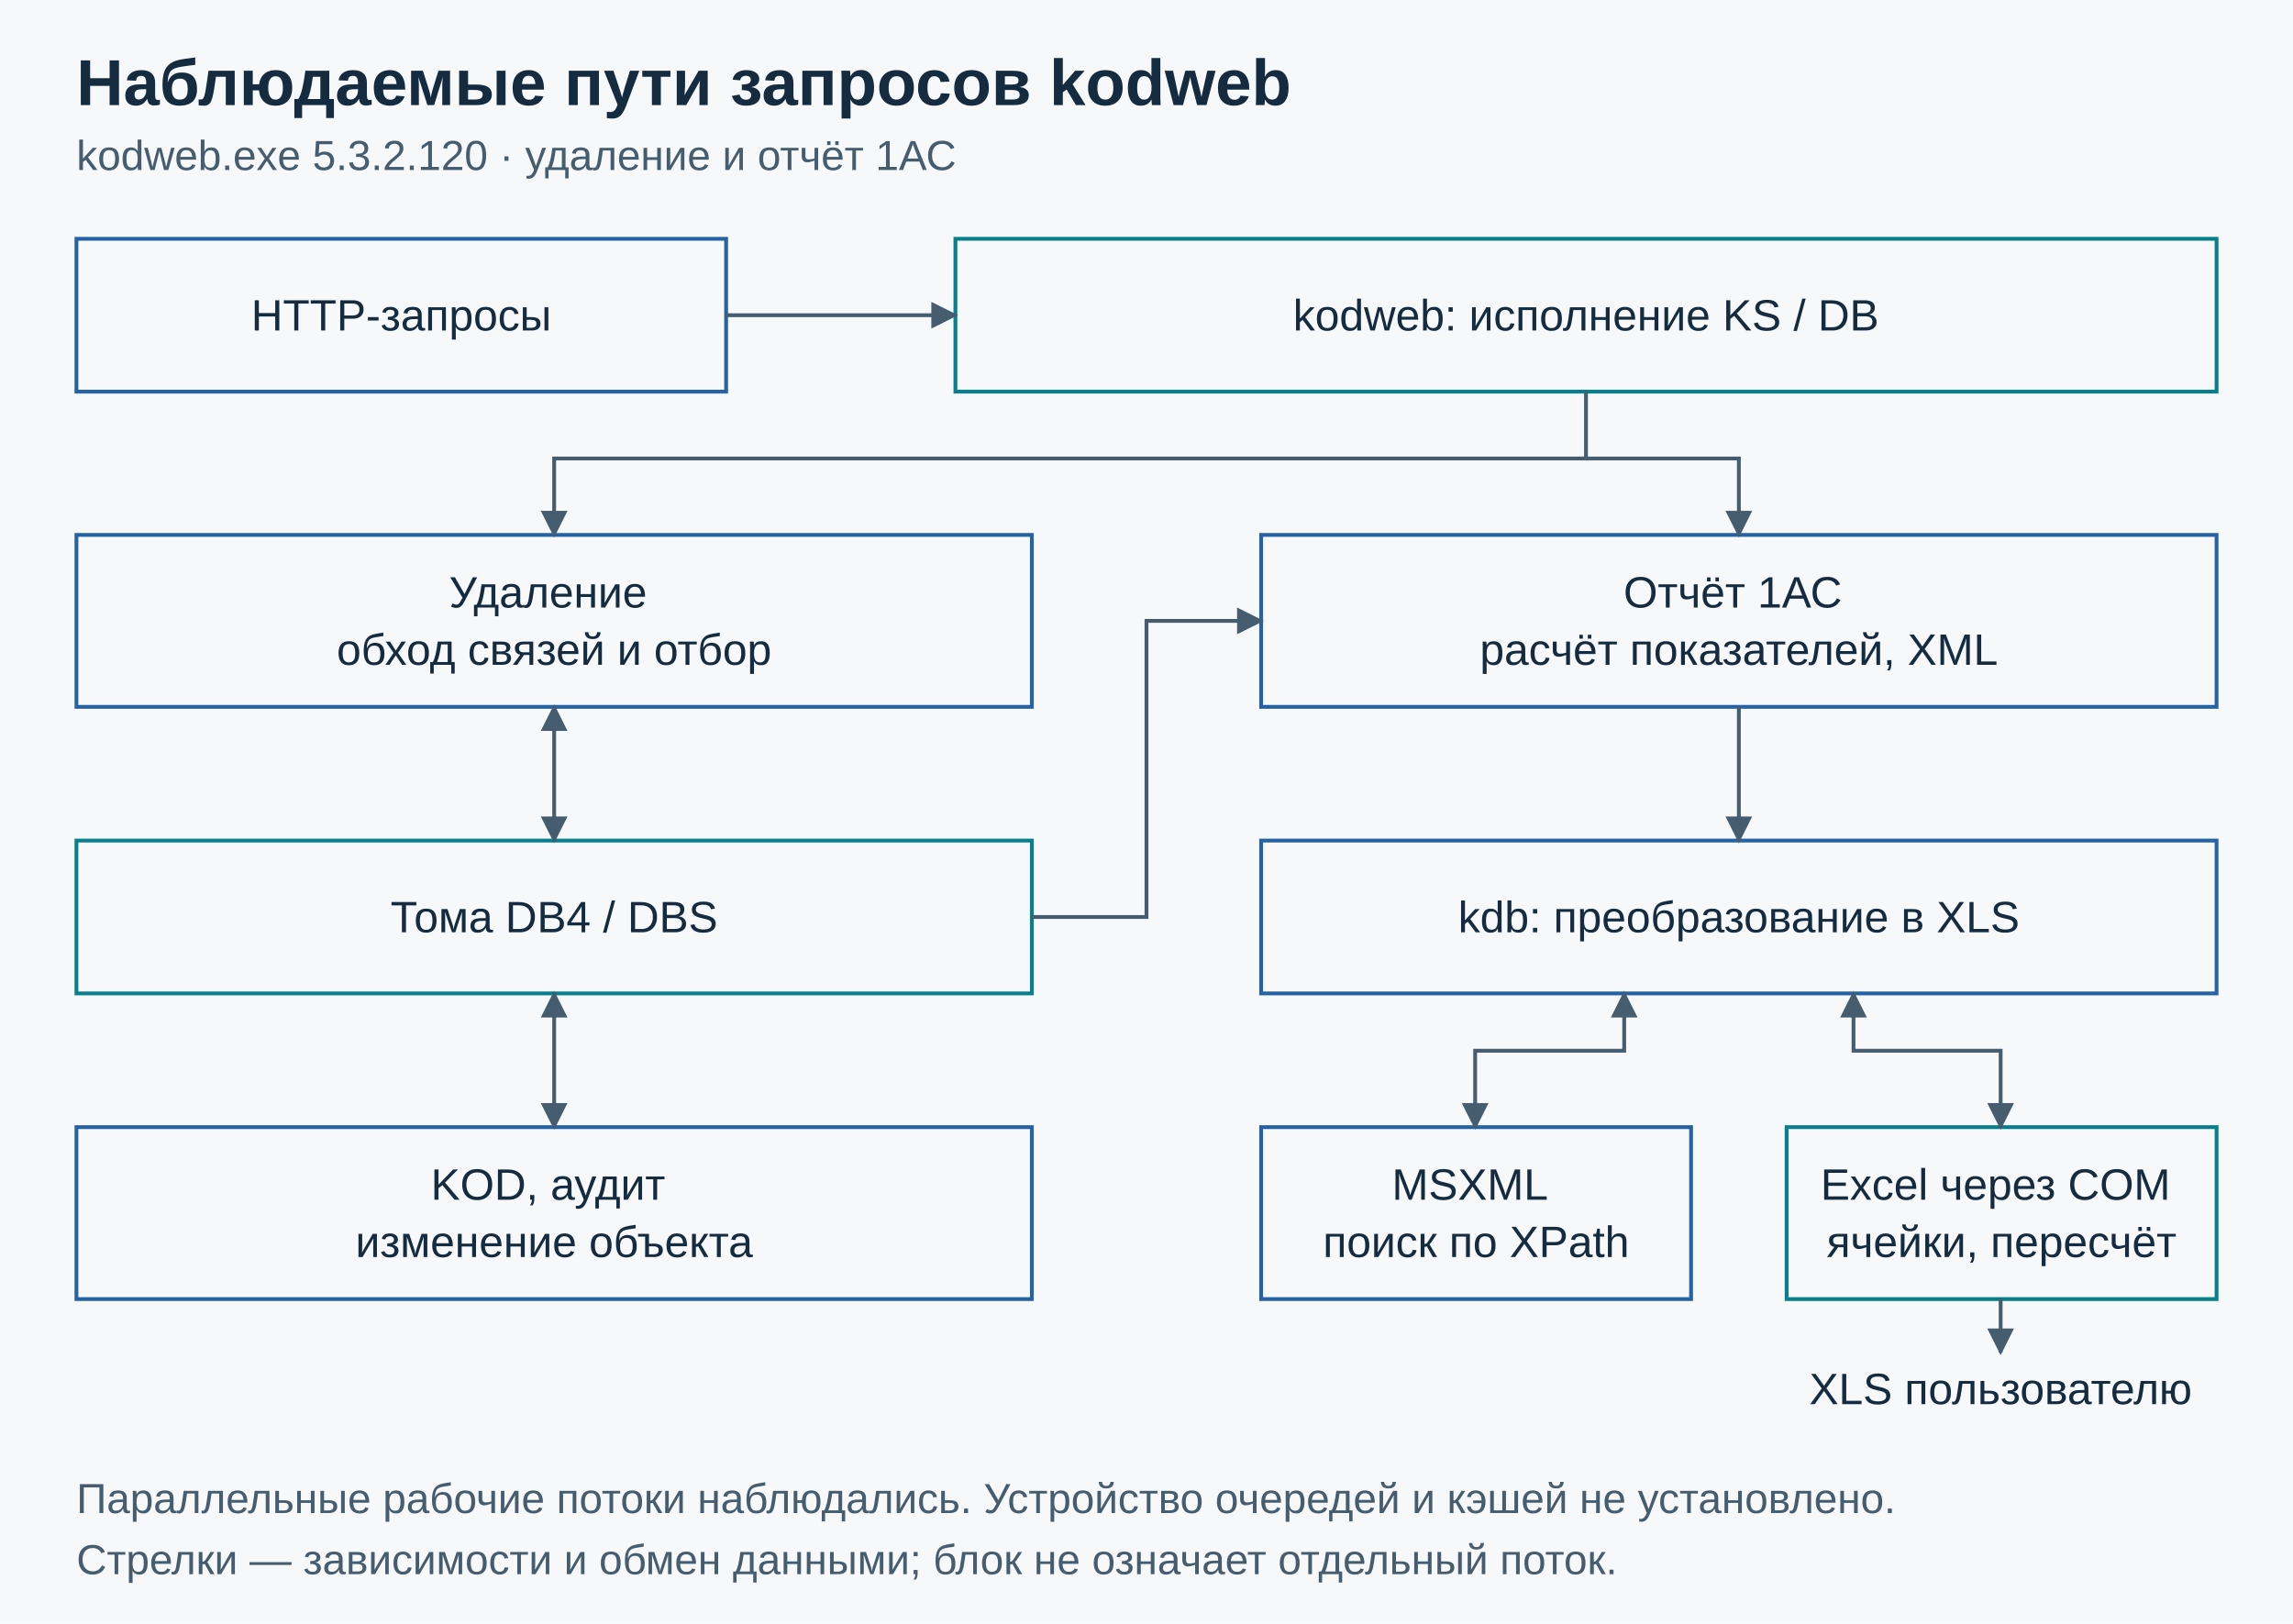
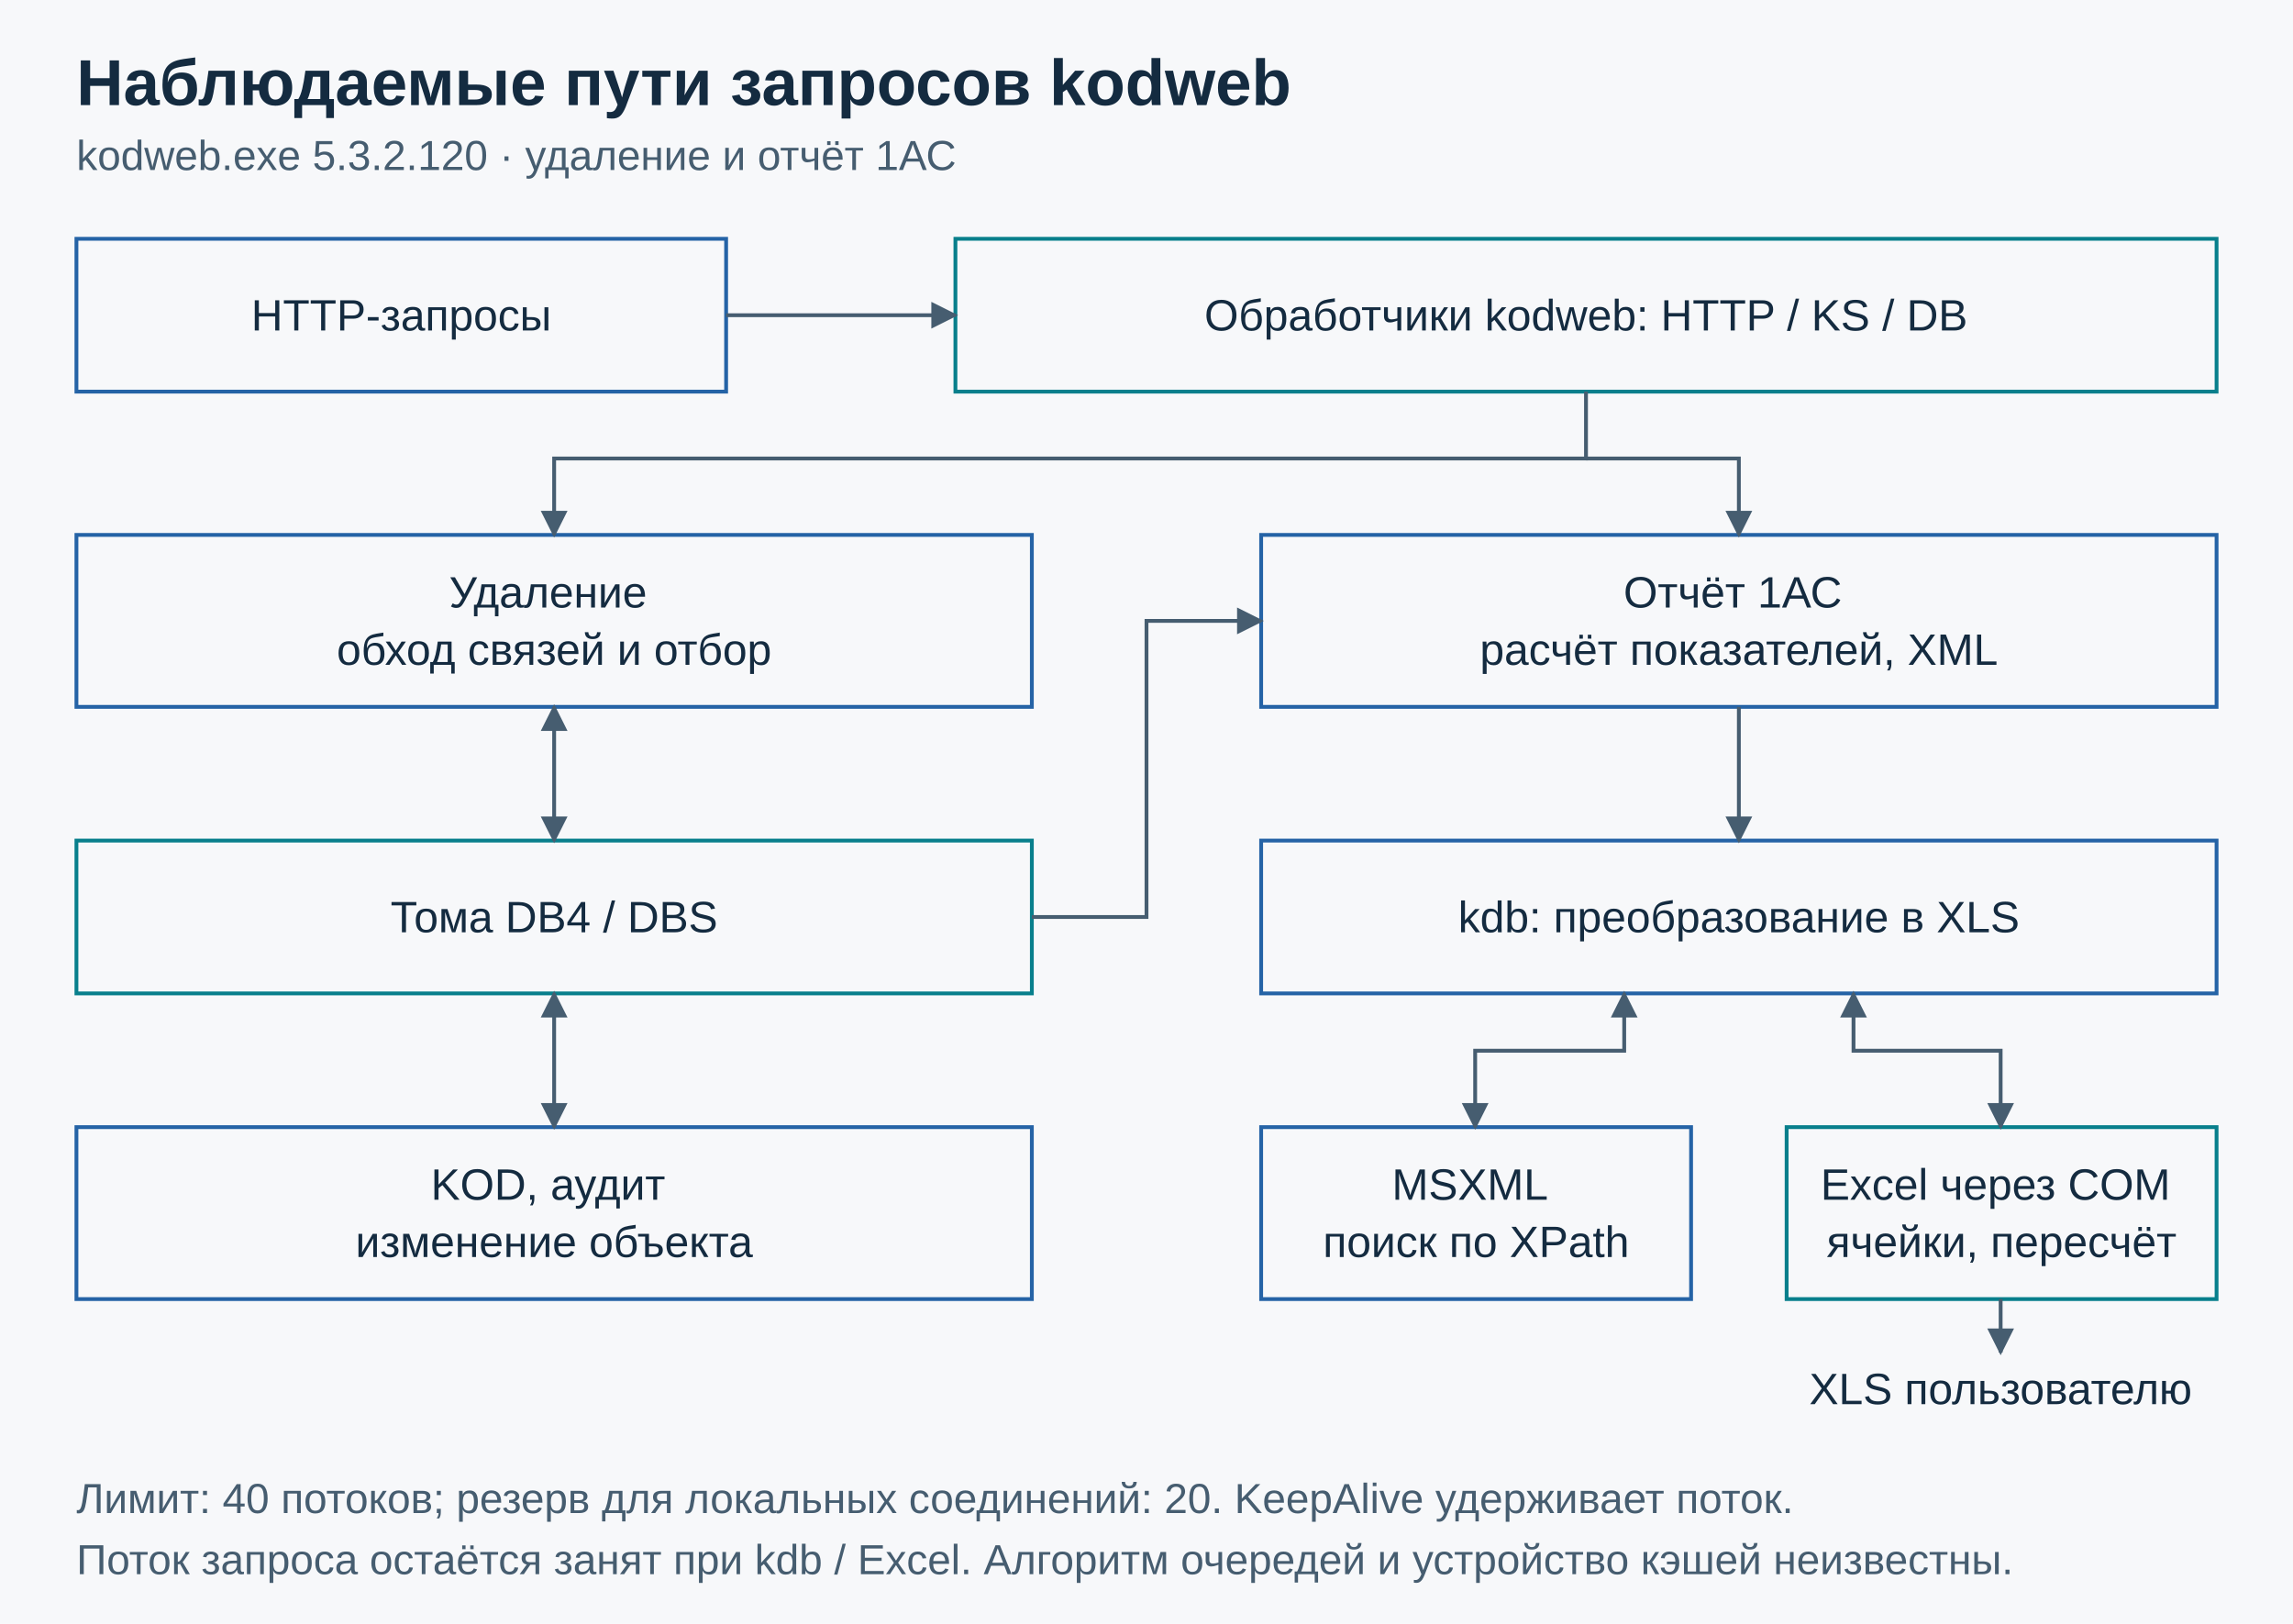
<svg xmlns="http://www.w3.org/2000/svg" width="1200" height="850" viewBox="0 0 1200 850" role="img">
  <rect width="100%" height="100%" fill="#F7F8FA" />
  <defs>
    <marker id="arrow" viewBox="0 0 10 10" refX="9" refY="5" markerWidth="7" markerHeight="7" orient="auto-start-reverse">
      <path d="M 0 0 L 10 5 L 0 10 z" fill="#465D70" />
    </marker>
  </defs>
  <text x="40" y="55" font-family="Arial,DejaVu Sans,sans-serif" font-size="34" fill="#142B40" text-anchor="start" font-weight="700">
    <tspan x="40" dy="0">Наблюдаемые пути запросов kodweb</tspan>
  </text>
  <text x="40" y="89" font-family="Arial,DejaVu Sans,sans-serif" font-size="22" fill="#465D70" text-anchor="start" font-weight="400">
    <tspan x="40" dy="0">kodweb.exe 5.3.2.120 · удаление и отчёт 1АС</tspan>
  </text>
  <rect x="40" y="125" width="340" height="80" fill="#F7F8FA" stroke="#2563A6" stroke-width="2" />
  <text x="210.0" y="173.0" font-family="Arial,DejaVu Sans,sans-serif" font-size="23" fill="#142B40" text-anchor="middle" font-weight="400">
    <tspan x="210.0" dy="0">HTTP-запросы</tspan>
  </text>
  <rect x="500" y="125" width="660" height="80" fill="#F7F8FA" stroke="#087F8C" stroke-width="2" />
  <text x="830.0" y="173.0" font-family="Arial,DejaVu Sans,sans-serif" font-size="23" fill="#142B40" text-anchor="middle" font-weight="400">
-     <tspan x="830.0" dy="0">kodweb: исполнение KS / DB</tspan>
+     <tspan x="830.0" dy="0">Обработчики kodweb: HTTP / KS / DB</tspan>
  </text>
  <path d="M 380 165 H 500" fill="none" stroke="#465D70" stroke-width="2" marker-end="url(#arrow)" />
  <rect x="40" y="280" width="500" height="90" fill="#F7F8FA" stroke="#2563A6" stroke-width="2" />
  <text x="290.0" y="318.0" font-family="Arial,DejaVu Sans,sans-serif" font-size="23" fill="#142B40" text-anchor="middle" font-weight="400">
    <tspan x="290.0" dy="0">Удаление</tspan>
    <tspan x="290.0" dy="30">обход связей и отбор</tspan>
  </text>
  <rect x="660" y="280" width="500" height="90" fill="#F7F8FA" stroke="#2563A6" stroke-width="2" />
  <text x="910.0" y="318.0" font-family="Arial,DejaVu Sans,sans-serif" font-size="23" fill="#142B40" text-anchor="middle" font-weight="400">
    <tspan x="910.0" dy="0">Отчёт 1АС</tspan>
    <tspan x="910.0" dy="30">расчёт показателей, XML</tspan>
  </text>
  <path d="M 830 205 V 240 H 290 V 280" fill="none" stroke="#465D70" stroke-width="2" marker-end="url(#arrow)" />
  <path d="M 830 240 H 910 V 280" fill="none" stroke="#465D70" stroke-width="2" marker-end="url(#arrow)" />
  <rect x="40" y="440" width="500" height="80" fill="#F7F8FA" stroke="#087F8C" stroke-width="2" />
  <text x="290.0" y="488.0" font-family="Arial,DejaVu Sans,sans-serif" font-size="23" fill="#142B40" text-anchor="middle" font-weight="400">
    <tspan x="290.0" dy="0">Тома DB4 / DBS</tspan>
  </text>
  <path d="M 290 370 V 440" fill="none" stroke="#465D70" stroke-width="2" marker-end="url(#arrow)" marker-start="url(#arrow)" />
  <rect x="660" y="440" width="500" height="80" fill="#F7F8FA" stroke="#2563A6" stroke-width="2" />
  <text x="910.0" y="488.0" font-family="Arial,DejaVu Sans,sans-serif" font-size="23" fill="#142B40" text-anchor="middle" font-weight="400">
    <tspan x="910.0" dy="0">kdb: преобразование в XLS</tspan>
  </text>
  <path d="M 910 370 V 440" fill="none" stroke="#465D70" stroke-width="2" marker-end="url(#arrow)" />
  <path d="M 540 480 H 600 V 325 H 660" fill="none" stroke="#465D70" stroke-width="2" marker-end="url(#arrow)" />
  <rect x="40" y="590" width="500" height="90" fill="#F7F8FA" stroke="#2563A6" stroke-width="2" />
  <text x="290.0" y="628.0" font-family="Arial,DejaVu Sans,sans-serif" font-size="23" fill="#142B40" text-anchor="middle" font-weight="400">
    <tspan x="290.0" dy="0">KOD, аудит</tspan>
    <tspan x="290.0" dy="30">изменение объекта</tspan>
  </text>
  <path d="M 290 520 V 590" fill="none" stroke="#465D70" stroke-width="2" marker-end="url(#arrow)" marker-start="url(#arrow)" />
  <rect x="660" y="590" width="225" height="90" fill="#F7F8FA" stroke="#2563A6" stroke-width="2" />
  <text x="772.5" y="628.0" font-family="Arial,DejaVu Sans,sans-serif" font-size="23" fill="#142B40" text-anchor="middle" font-weight="400">
    <tspan x="772.5" dy="0">MSXML</tspan>
    <tspan x="772.5" dy="30">поиск по XPath</tspan>
  </text>
  <rect x="935" y="590" width="225" height="90" fill="#F7F8FA" stroke="#087F8C" stroke-width="2" />
  <text x="1047.5" y="628.0" font-family="Arial,DejaVu Sans,sans-serif" font-size="23" fill="#142B40" text-anchor="middle" font-weight="400">
    <tspan x="1047.5" dy="0">Excel через COM</tspan>
    <tspan x="1047.5" dy="30">ячейки, пересчёт</tspan>
  </text>
  <path d="M 850 520 V 550 H 772 V 590" fill="none" stroke="#465D70" stroke-width="2" marker-end="url(#arrow)" marker-start="url(#arrow)" />
  <path d="M 970 520 V 550 H 1047 V 590" fill="none" stroke="#465D70" stroke-width="2" marker-end="url(#arrow)" marker-start="url(#arrow)" />
  <text x="1047" y="735" font-family="Arial,DejaVu Sans,sans-serif" font-size="23" fill="#142B40" text-anchor="middle" font-weight="400">
    <tspan x="1047" dy="0">XLS пользователю</tspan>
  </text>
  <path d="M 1047 680 V 708" fill="none" stroke="#465D70" stroke-width="2" marker-end="url(#arrow)" />
  <text x="40" y="792" font-family="Arial,DejaVu Sans,sans-serif" font-size="22" fill="#465D70" text-anchor="start" font-weight="400">
-     <tspan x="40" dy="0">Параллельные рабочие потоки наблюдались. Устройство очередей и кэшей не установлено.</tspan>
+     <tspan x="40" dy="0">Лимит: 40 потоков; резерв для локальных соединений: 20. KeepAlive удерживает поток.</tspan>
  </text>
  <text x="40" y="824" font-family="Arial,DejaVu Sans,sans-serif" font-size="22" fill="#465D70" text-anchor="start" font-weight="400">
-     <tspan x="40" dy="0">Стрелки — зависимости и обмен данными; блок не означает отдельный поток.</tspan>
+     <tspan x="40" dy="0">Поток запроса остаётся занят при kdb / Excel. Алгоритм очередей и устройство кэшей неизвестны.</tspan>
  </text>
</svg>
